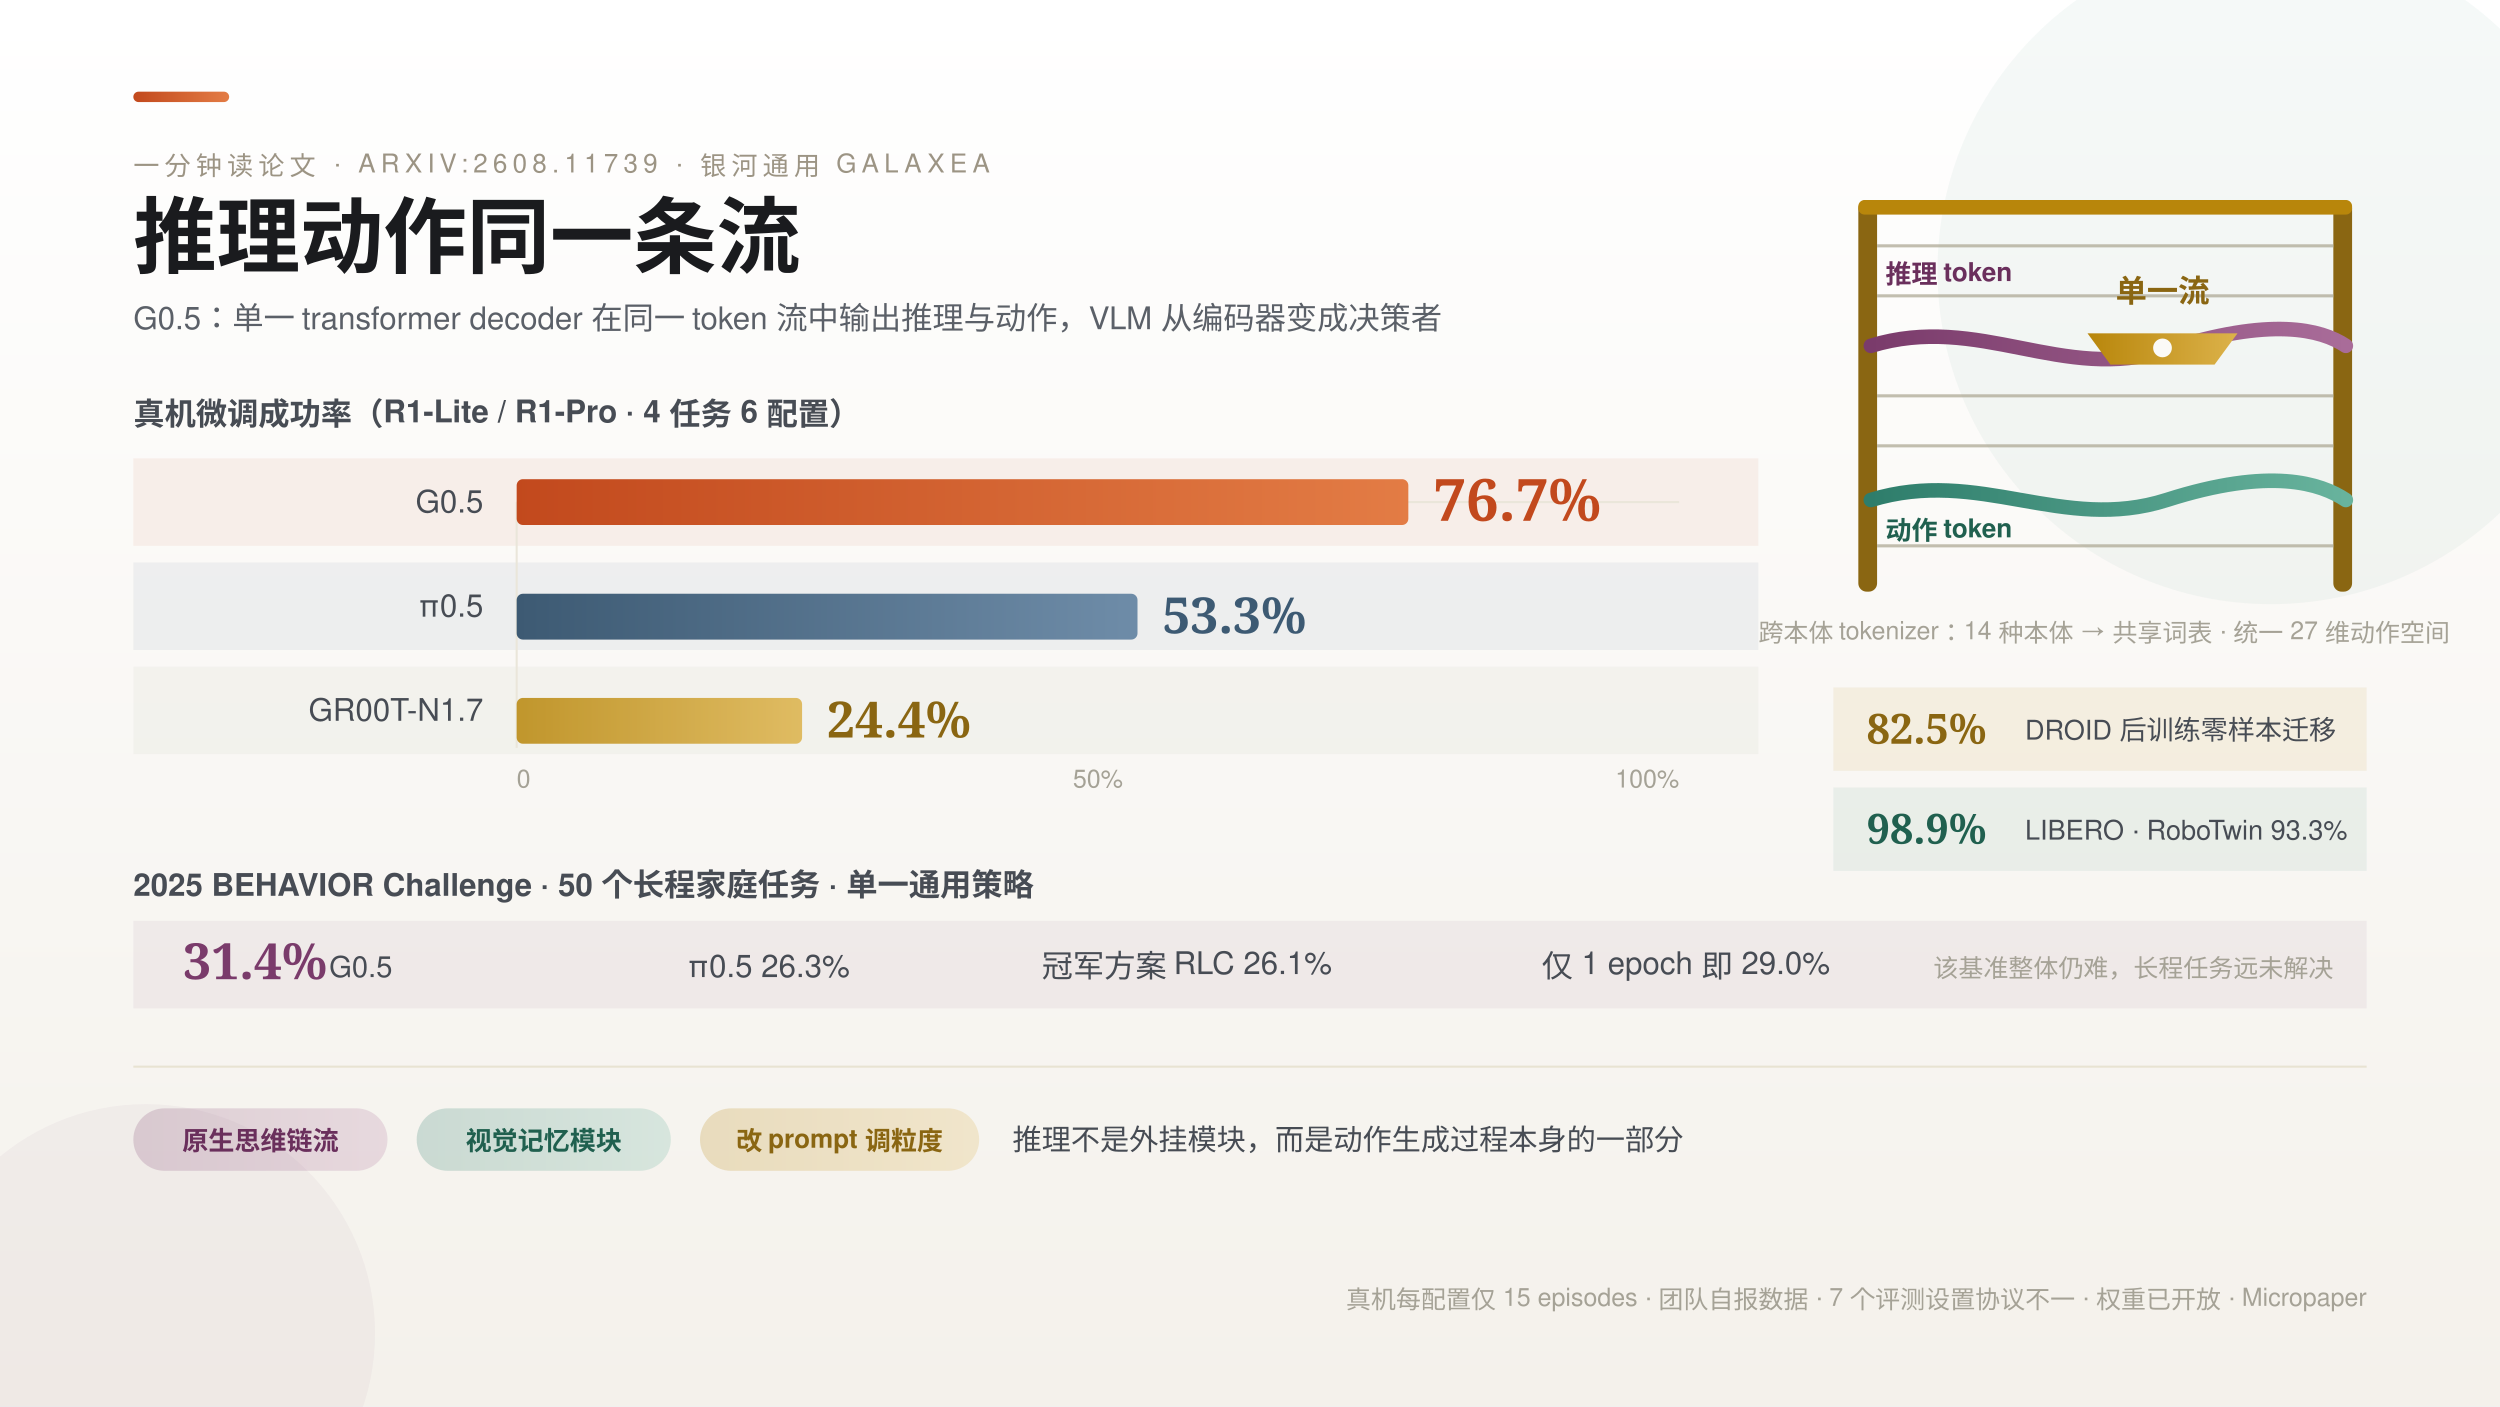
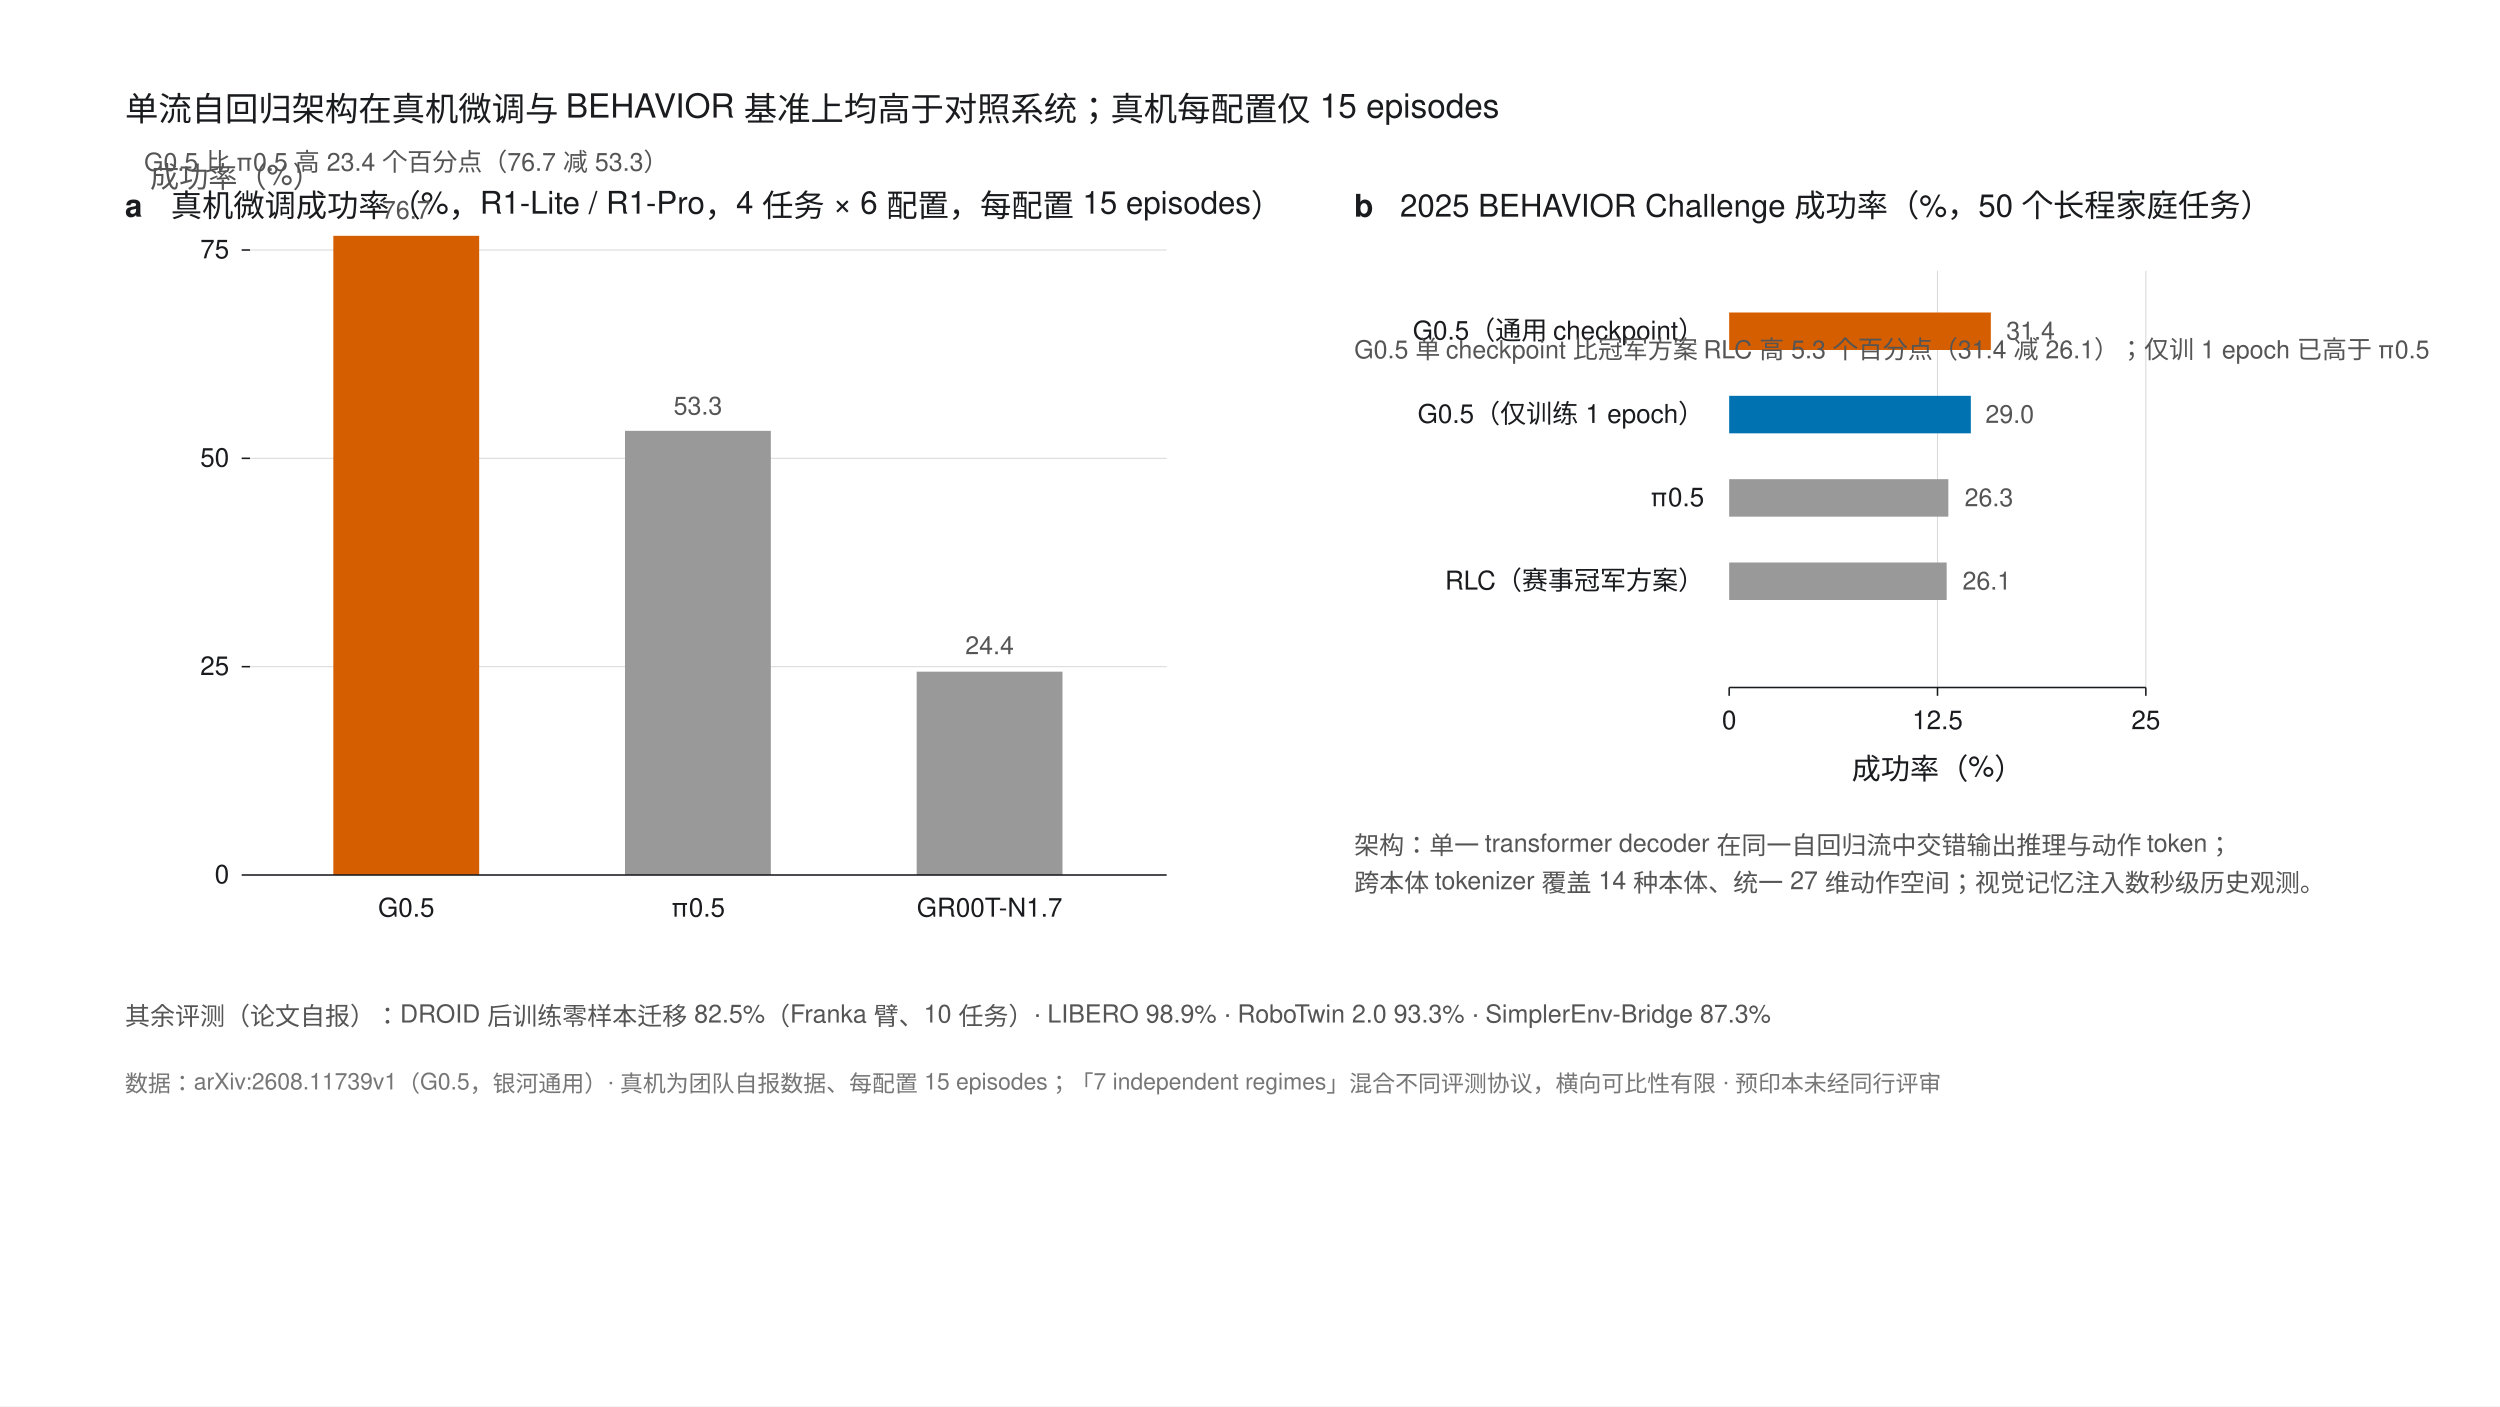
- <svg xmlns="http://www.w3.org/2000/svg" width="1200" height="675" viewBox="0 0 1200 675" font-family="'PingFang SC','Helvetica Neue',Helvetica,'Microsoft YaHei',sans-serif">
-   <defs>
-     <style>
-       .serif { font-family: 'Noto Serif SC','Songti SC','STSong',serif; }
-       .k { font-size: 12.5px; letter-spacing: 2.5px; fill: #9C9484; }
-       .rl { font-size: 15px; fill: #474C54; }
-       .b { font-size: 12px; fill: #A5A296; }
-       .chip { font-size: 12.5px; font-weight: 600; }
-     </style>
-     <linearGradient id="bg" x1="0" y1="0" x2="0" y2="1">
-       <stop offset="0" stop-color="#FFFFFF" />
-       <stop offset="1" stop-color="#F4F1EB" />
-     </linearGradient>
-     <linearGradient id="gVermil" x1="0" y1="0" x2="1" y2="0">
-       <stop offset="0" stop-color="#C2491D" />
-       <stop offset="1" stop-color="#E37C45" />
-     </linearGradient>
-     <linearGradient id="gSlate" x1="0" y1="0" x2="1" y2="0">
-       <stop offset="0" stop-color="#3D5A73" />
-       <stop offset="1" stop-color="#6E8CA8" />
-     </linearGradient>
-     <linearGradient id="gTeal" x1="0" y1="0" x2="1" y2="0">
-       <stop offset="0" stop-color="#2E7D6B" />
-       <stop offset="1" stop-color="#68B39D" />
-     </linearGradient>
-     <linearGradient id="gAmber" x1="0" y1="0" x2="1" y2="0">
-       <stop offset="0" stop-color="#B8860B" />
-       <stop offset="1" stop-color="#DCB24A" />
-     </linearGradient>
-     <linearGradient id="gPlum" x1="0" y1="0" x2="1" y2="0">
-       <stop offset="0" stop-color="#7A3B6B" />
-       <stop offset="1" stop-color="#A96C99" />
-     </linearGradient>
-   </defs>
-   <rect width="1200" height="675" fill="url(#bg)" />
-   <circle cx="1090" cy="130" r="160" fill="#2E7D6B" opacity="0.05" />
-   <circle cx="70" cy="640" r="110" fill="#7A3B6B" opacity="0.05" />
-   <rect x="64" y="44" width="46" height="5" rx="2.5" fill="url(#gVermil)" />
-   <text class="k" x="64" y="84">一分钟读论文 · ARXIV:2608.11739 · 银河通用 GALAXEA</text>
-   <text class="serif" x="64" y="128" font-size="40" font-weight="700" fill="#1A1B1E">推理动作同一条流</text>
-   <text x="64" y="158" font-size="15" fill="#5B6068">G0.5：单一 transformer decoder 在同一 token 流中输出推理与动作，VLM 从编码器变成决策者</text>
-   <g>
-     <rect x="892" y="96" width="9" height="188" rx="4" fill="#8A6612" />
-     <rect x="1120" y="96" width="9" height="188" rx="4" fill="#8A6612" />
-     <rect x="892" y="96" width="237" height="7" rx="3" fill="#B8860B" />
-     <g stroke="#A9A48F" stroke-width="1.5" opacity="0.7">
-       <line x1="901" y1="118" x2="1120" y2="118" />
-       <line x1="901" y1="142" x2="1120" y2="142" />
-       <line x1="901" y1="190" x2="1120" y2="190" />
-       <line x1="901" y1="214" x2="1120" y2="214" />
-       <line x1="901" y1="262" x2="1120" y2="262" />
-     </g>
-     <path d="M 898 166 C 950 150, 990 184, 1040 168 S 1114 158, 1126 166" stroke="url(#gPlum)" stroke-width="7" fill="none" stroke-linecap="round" />
-     <path d="M 898 240 C 950 224, 990 256, 1040 240 S 1114 232, 1126 240" stroke="url(#gTeal)" stroke-width="7" fill="none" stroke-linecap="round" />
-     <path d="M 1002 160 L 1074 160 L 1063 175 L 1013 175 Z" fill="url(#gAmber)" />
-     <circle cx="1038" cy="167" r="4.5" fill="#FBFAF7" />
-     <text x="1038" y="145" text-anchor="middle" class="serif" font-size="15" font-weight="700" fill="#8A6612">单一流</text>
-     <text x="905" y="136" class="chip" fill="#6A2F5C">推理 token</text>
-     <text x="905" y="259" class="chip" fill="#20604F">动作 token</text>
-     <text x="1010" y="308" text-anchor="middle" class="b">跨本体 tokenizer：14 种本体 → 共享词表 · 统一 27 维动作空间</text>
+ <svg xmlns="http://www.w3.org/2000/svg" width="1200" height="675" viewBox="0 0 1200 675" font-family="'Helvetica Neue',Helvetica,Arial,'PingFang SC',sans-serif">
+   <rect width="1200" height="675" fill="#FFFFFF" />
+   <text x="60" y="58" font-size="16" fill="#1A1B1E">单流自回归架构在真机微调与 BEHAVIOR 基准上均高于对照系统；真机每配置仅 15 episodes</text>
+   <text x="60" y="104" font-size="15" font-weight="bold" fill="#1A1B1E">a</text>
+   <text x="82" y="104" font-size="15" fill="#1A1B1E">真机微调成功率（%，R1-Lite / R1-Pro，4 任务 × 6 配置，每配置 15 episodes）</text>
+   <g stroke="#D9D9D9" stroke-width="0.5">
+     <line x1="120" y1="320" x2="560" y2="320" />
+     <line x1="120" y1="220" x2="560" y2="220" />
+     <line x1="120" y1="120" x2="560" y2="120" />
  </g>
-   <g>
-     <text class="rl" x="64" y="204" font-weight="600">真机微调成功率（R1-Lite / R1-Pro · 4 任务 6 配置）</text>
-     <rect x="64" y="220" width="780" height="42" fill="#C2491D" opacity="0.07" />
-     <rect x="64" y="270" width="780" height="42" fill="#3D5A73" opacity="0.07" />
-     <rect x="64" y="320" width="780" height="42" fill="#A9A48F" opacity="0.08" />
-     <line x1="248" y1="241" x2="806" y2="241" stroke="#EAE6DA" />
-     <line x1="248" y1="241" x2="248" y2="359" stroke="#EAE6DA" />
-     <text class="b" x="248" y="378">0</text>
-     <text class="b" x="527" y="378" text-anchor="middle">50%</text>
-     <text class="b" x="806" y="378" text-anchor="end">100%</text>
-     <text class="rl" x="232" y="246" text-anchor="end">G0.5</text>
-     <rect x="248" y="230" width="428" height="22" rx="3" fill="url(#gVermil)" />
-     <text class="serif" x="688" y="250" font-size="28" font-weight="700" fill="#C2491D">76.7%</text>
-     <text class="rl" x="232" y="296" text-anchor="end">π0.5</text>
-     <rect x="248" y="285" width="298" height="22" rx="3" fill="url(#gSlate)" />
-     <text class="serif" x="558" y="304" font-size="24" font-weight="700" fill="#3D5A73">53.3%</text>
-     <text class="rl" x="232" y="346" text-anchor="end">GR00T-N1.7</text>
-     <rect x="248" y="335" width="137" height="22" rx="3" fill="url(#gAmber)" opacity="0.85" />
-     <text class="serif" x="397" y="354" font-size="24" font-weight="700" fill="#8A6612">24.4%</text>
+   <rect x="160" y="113.2" width="70" height="306.8" fill="#D55E00" />
+   <text x="195" y="105" font-size="12" fill="#555" text-anchor="middle">76.7</text>
+   <text x="195" y="440" font-size="12.5" fill="#1A1B1E" text-anchor="middle">G0.5</text>
+   <rect x="300" y="206.8" width="70" height="213.2" fill="#999999" />
+   <text x="335" y="199" font-size="12" fill="#555" text-anchor="middle">53.3</text>
+   <text x="335" y="440" font-size="12.5" fill="#1A1B1E" text-anchor="middle">π0.5</text>
+   <rect x="440" y="322.4" width="70" height="97.6" fill="#999999" />
+   <text x="475" y="314" font-size="12" fill="#555" text-anchor="middle">24.4</text>
+   <text x="475" y="440" font-size="12.5" fill="#1A1B1E" text-anchor="middle">GR00T-N1.7</text>
+   <line x1="120" y1="420" x2="560" y2="420" stroke="#1A1B1E" stroke-width="0.75" />
+   <g stroke="#1A1B1E" stroke-width="0.75">
+     <line x1="116" y1="420" x2="120" y2="420" />
+     <line x1="116" y1="320" x2="120" y2="320" />
+     <line x1="116" y1="220" x2="120" y2="220" />
+     <line x1="116" y1="120" x2="120" y2="120" />
  </g>
-   <g>
-     <rect x="880" y="330" width="256" height="40" fill="#B8860B" opacity="0.09" />
-     <text class="serif" x="896" y="357" font-size="20" font-weight="700" fill="#8A6612">82.5%</text>
-     <text x="972" y="355" font-size="13" fill="#474C54">DROID 后训练零样本迁移</text>
-     <rect x="880" y="378" width="256" height="40" fill="#2E7D6B" opacity="0.08" />
-     <text class="serif" x="896" y="405" font-size="20" font-weight="700" fill="#20604F">98.9%</text>
-     <text x="972" y="403" font-size="13" fill="#474C54">LIBERO · RoboTwin 93.3%</text>
+   <g font-size="12.5" fill="#1A1B1E" text-anchor="end">
+     <text x="110" y="424">0</text>
+     <text x="110" y="324">25</text>
+     <text x="110" y="224">50</text>
+     <text x="110" y="124">75</text>
  </g>
-   <g>
-     <text class="rl" x="64" y="430" font-weight="600">2025 BEHAVIOR Challenge · 50 个长程家庭任务 · 单一通用策略</text>
-     <rect x="64" y="442" width="1072" height="42" fill="#7A3B6B" opacity="0.07" />
-     <text class="serif" x="88" y="470" font-size="24" font-weight="700" fill="#7A3B6B">31.4%</text>
-     <text x="158" y="469" font-size="14" fill="#474C54">G0.5</text>
-     <text class="rl" x="330" y="469">π0.5 26.3%</text>
-     <text class="rl" x="500" y="469">冠军方案 RLC 26.1%</text>
-     <text class="rl" x="740" y="469">仅 1 epoch 即 29.0%</text>
-     <text class="b" x="1120" y="469" text-anchor="end">该基准整体仍难，长程任务远未解决</text>
+   <text x="72" y="90" font-size="14" fill="#555">成功率（%）</text>
+   <text x="195" y="82" font-size="12" fill="#555" text-anchor="middle">G0.5 比 π0.5 高 23.4 个百分点（76.7 减 53.3）</text>
+   <text x="650" y="104" font-size="15" font-weight="bold" fill="#1A1B1E">b</text>
+   <text x="672" y="104" font-size="15" fill="#1A1B1E">2025 BEHAVIOR Challenge 成功率（%，50 个长程家庭任务）</text>
+   <g stroke="#D9D9D9" stroke-width="0.5">
+     <line x1="930" y1="130" x2="930" y2="330" />
+     <line x1="1030" y1="130" x2="1030" y2="330" />
  </g>
-   <line x1="64" y1="512" x2="1136" y2="512" stroke="#E8E3D2" />
-   <g>
-     <rect x="64" y="532" width="122" height="30" rx="15" fill="url(#gPlum)" opacity="0.2" />
-     <text x="125" y="552" text-anchor="middle" class="chip" fill="#6A2F5C">原生思维链流</text>
-     <rect x="200" y="532" width="122" height="30" rx="15" fill="url(#gTeal)" opacity="0.22" />
-     <text x="261" y="552" text-anchor="middle" class="chip" fill="#20604F">视觉记忆模块</text>
-     <rect x="336" y="532" width="134" height="30" rx="15" fill="url(#gAmber)" opacity="0.22" />
-     <text x="403" y="552" text-anchor="middle" class="chip" fill="#8A6612">改 prompt 调粒度</text>
-     <text x="486" y="552" font-size="14" fill="#474C54">推理不是外挂模块，而是动作生成过程本身的一部分</text>
+   <text x="818" y="163" font-size="12.5" fill="#1A1B1E" text-anchor="end">G0.5（通用 checkpoint）</text>
+   <rect x="830" y="150" width="125.6" height="18" fill="#D55E00" />
+   <text x="963" y="163" font-size="12" fill="#555">31.4</text>
+   <text x="818" y="203" font-size="12.5" fill="#1A1B1E" text-anchor="end">G0.5（仅训练 1 epoch）</text>
+   <rect x="830" y="190" width="116" height="18" fill="#0072B2" />
+   <text x="953" y="203" font-size="12" fill="#555">29.0</text>
+   <text x="818" y="243" font-size="12.5" fill="#1A1B1E" text-anchor="end">π0.5</text>
+   <rect x="830" y="230" width="105.2" height="18" fill="#999999" />
+   <text x="943" y="243" font-size="12" fill="#555">26.3</text>
+   <text x="818" y="283" font-size="12.5" fill="#1A1B1E" text-anchor="end">RLC（赛事冠军方案）</text>
+   <rect x="830" y="270" width="104.4" height="18" fill="#999999" />
+   <text x="942" y="283" font-size="12" fill="#555">26.1</text>
+   <line x1="830" y1="330" x2="1030" y2="330" stroke="#1A1B1E" stroke-width="0.75" />
+   <g stroke="#1A1B1E" stroke-width="0.75">
+     <line x1="830" y1="330" x2="830" y2="334" />
+     <line x1="930" y1="330" x2="930" y2="334" />
+     <line x1="1030" y1="330" x2="1030" y2="334" />
  </g>
-   <text class="b" x="1136" y="628" text-anchor="end">真机每配置仅 15 episodes · 团队自报数据 · 7 个评测设置协议不一 · 权重已开放 · Micropaper</text>
+   <g font-size="12.5" fill="#1A1B1E" text-anchor="middle">
+     <text x="830" y="350">0</text>
+     <text x="930" y="350">12.5</text>
+     <text x="1030" y="350">25</text>
+   </g>
+   <text x="930" y="374" font-size="14" fill="#1A1B1E" text-anchor="middle">成功率（%）</text>
+   <text x="650" y="410" font-size="12" fill="#555">架构：单一 transformer decoder 在同一自回归流中交错输出推理与动作 token；</text>
+   <text x="650" y="428" font-size="12" fill="#555">跨本体 tokenizer 覆盖 14 种本体、统一 27 维动作空间；视觉记忆注入数秒级历史观测。</text>
+   <text x="650" y="172" font-size="12" fill="#555">G0.5 单 checkpoint 比冠军方案 RLC 高 5.3 个百分点（31.4 减 26.1）；仅训 1 epoch 已高于 π0.5</text>
+   <text x="60" y="492" font-size="12" fill="#555">其余评测（论文自报）：DROID 后训练零样本迁移 82.5%（Franka 臂、10 任务）· LIBERO 98.9% · RoboTwin 2.0 93.3% · SimplerEnv-Bridge 87.3%</text>
+   <text x="60" y="524" font-size="11" fill="#767676">数据：arXiv:2608.11739v1（G0.5，银河通用）· 真机为团队自报数据、每配置 15 episodes；「7 independent regimes」混合不同评测协议，横向可比性有限 · 预印本未经同行评审</text>
</svg>
